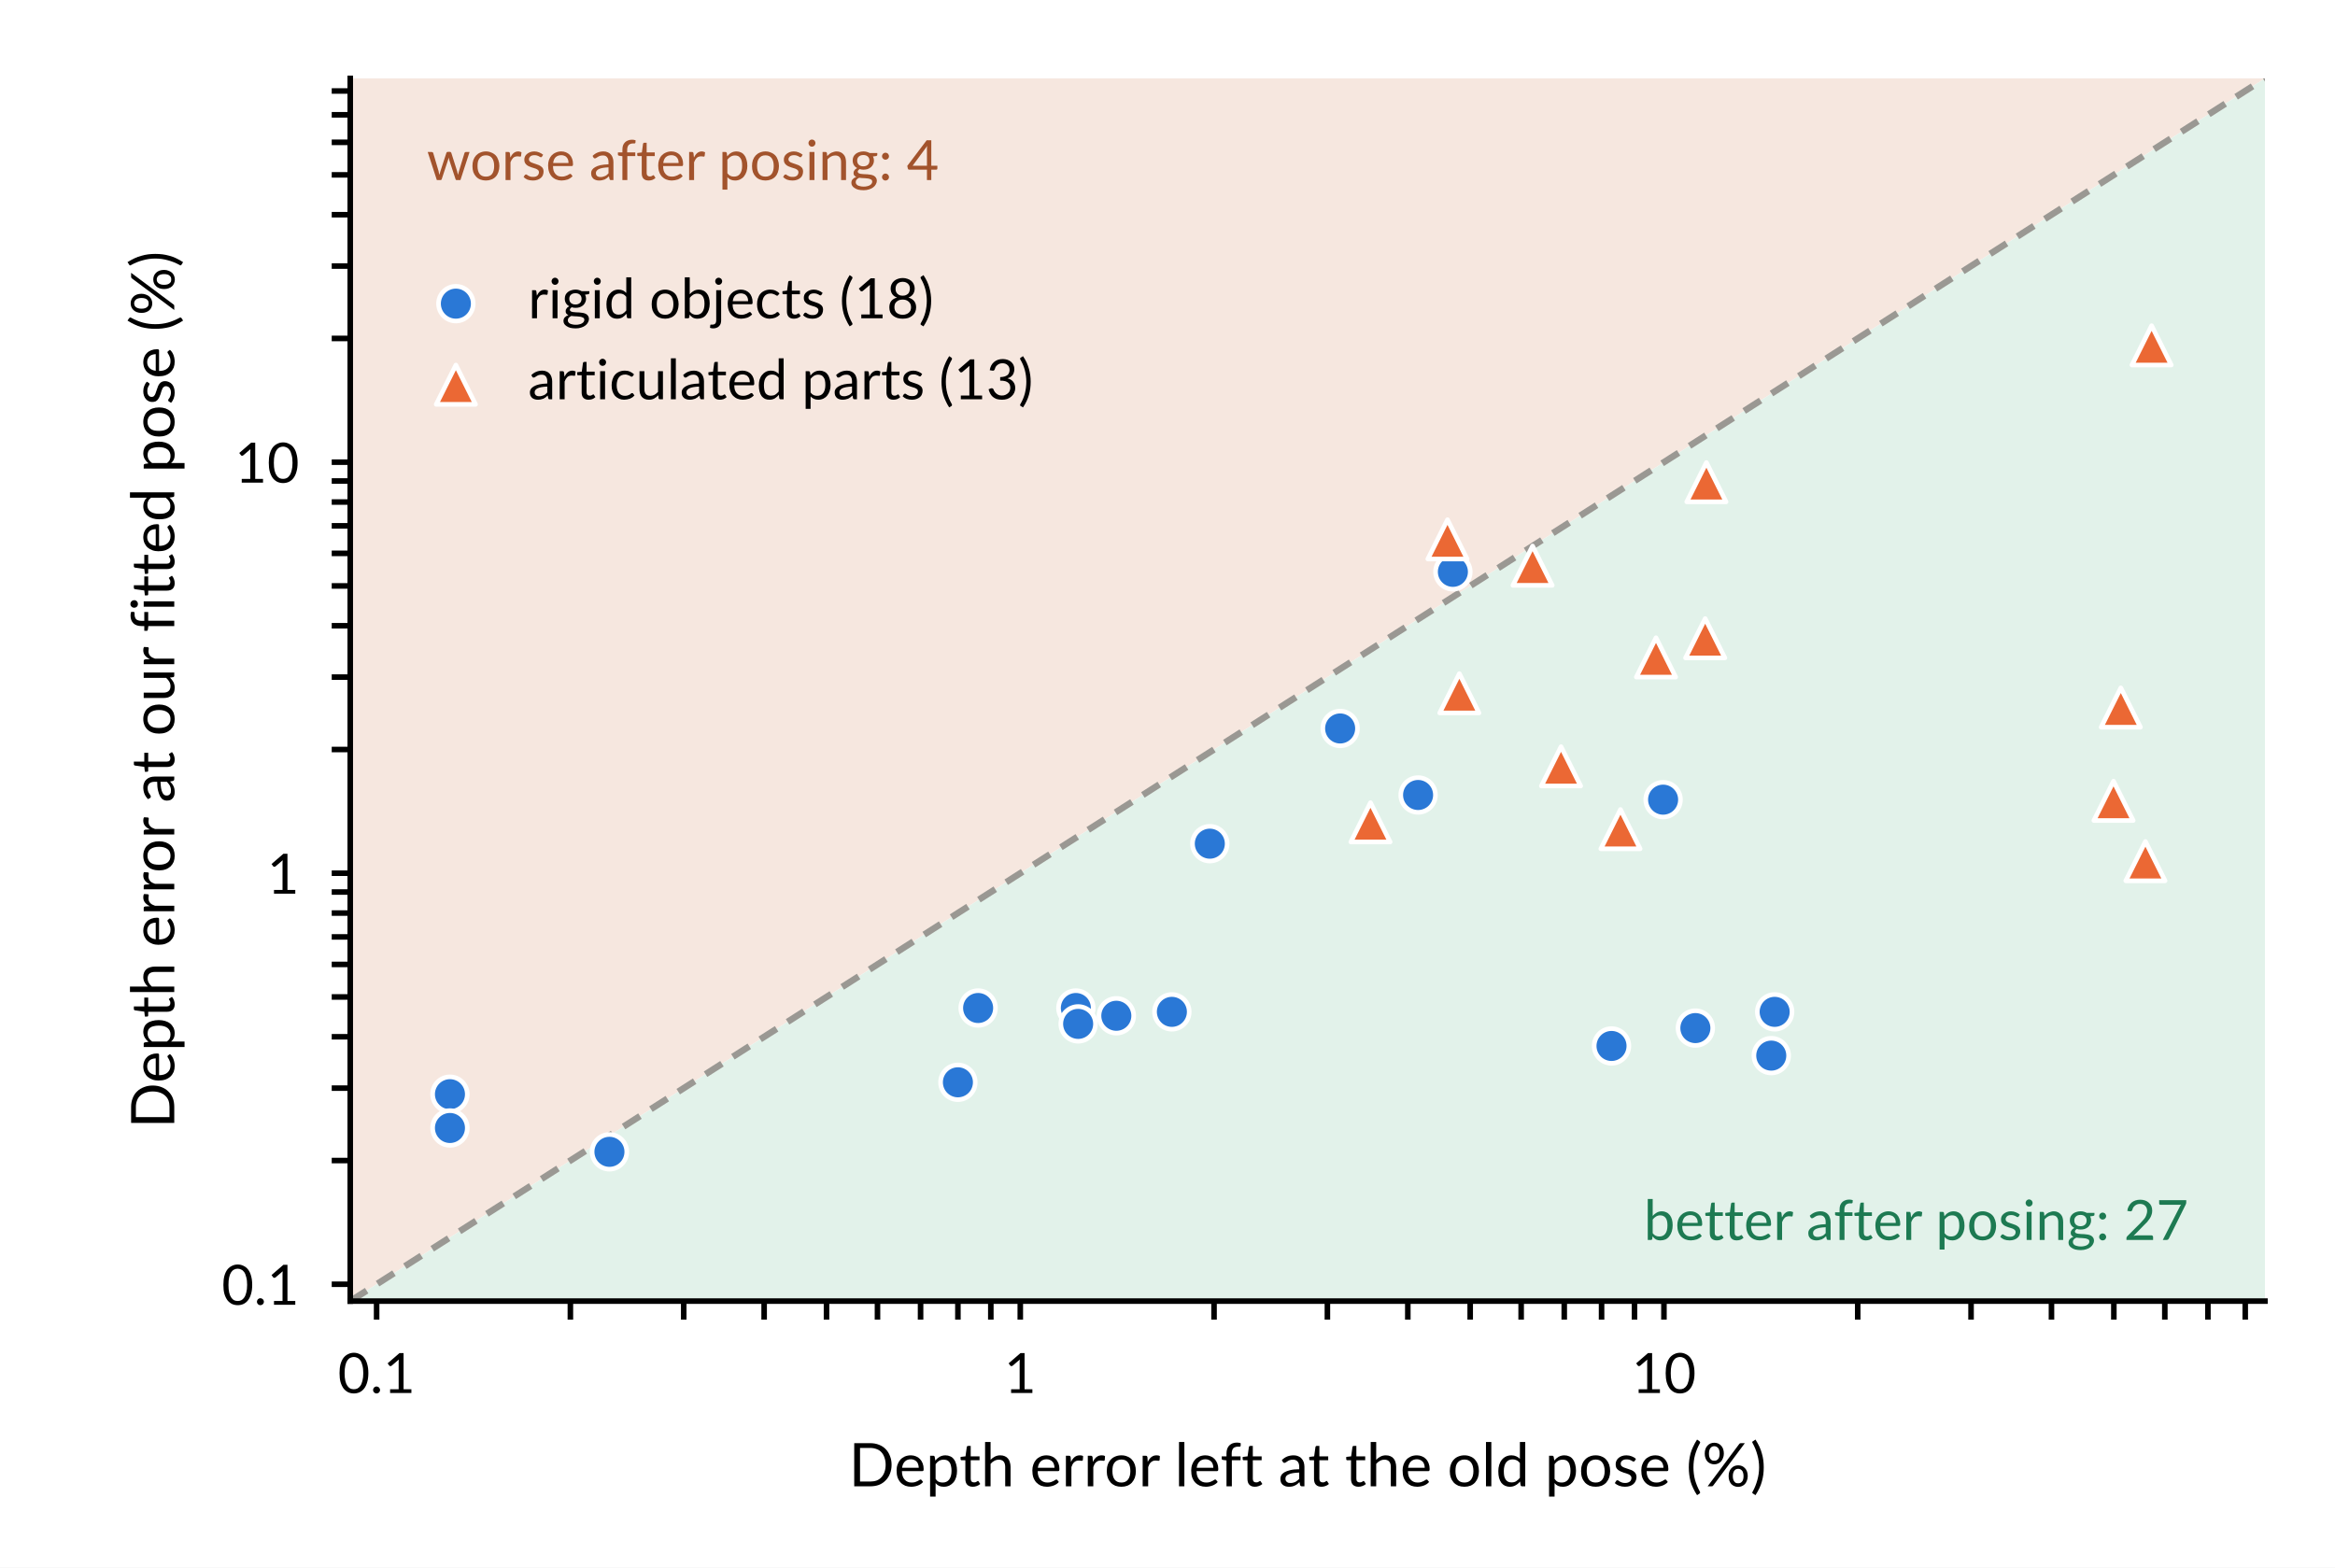
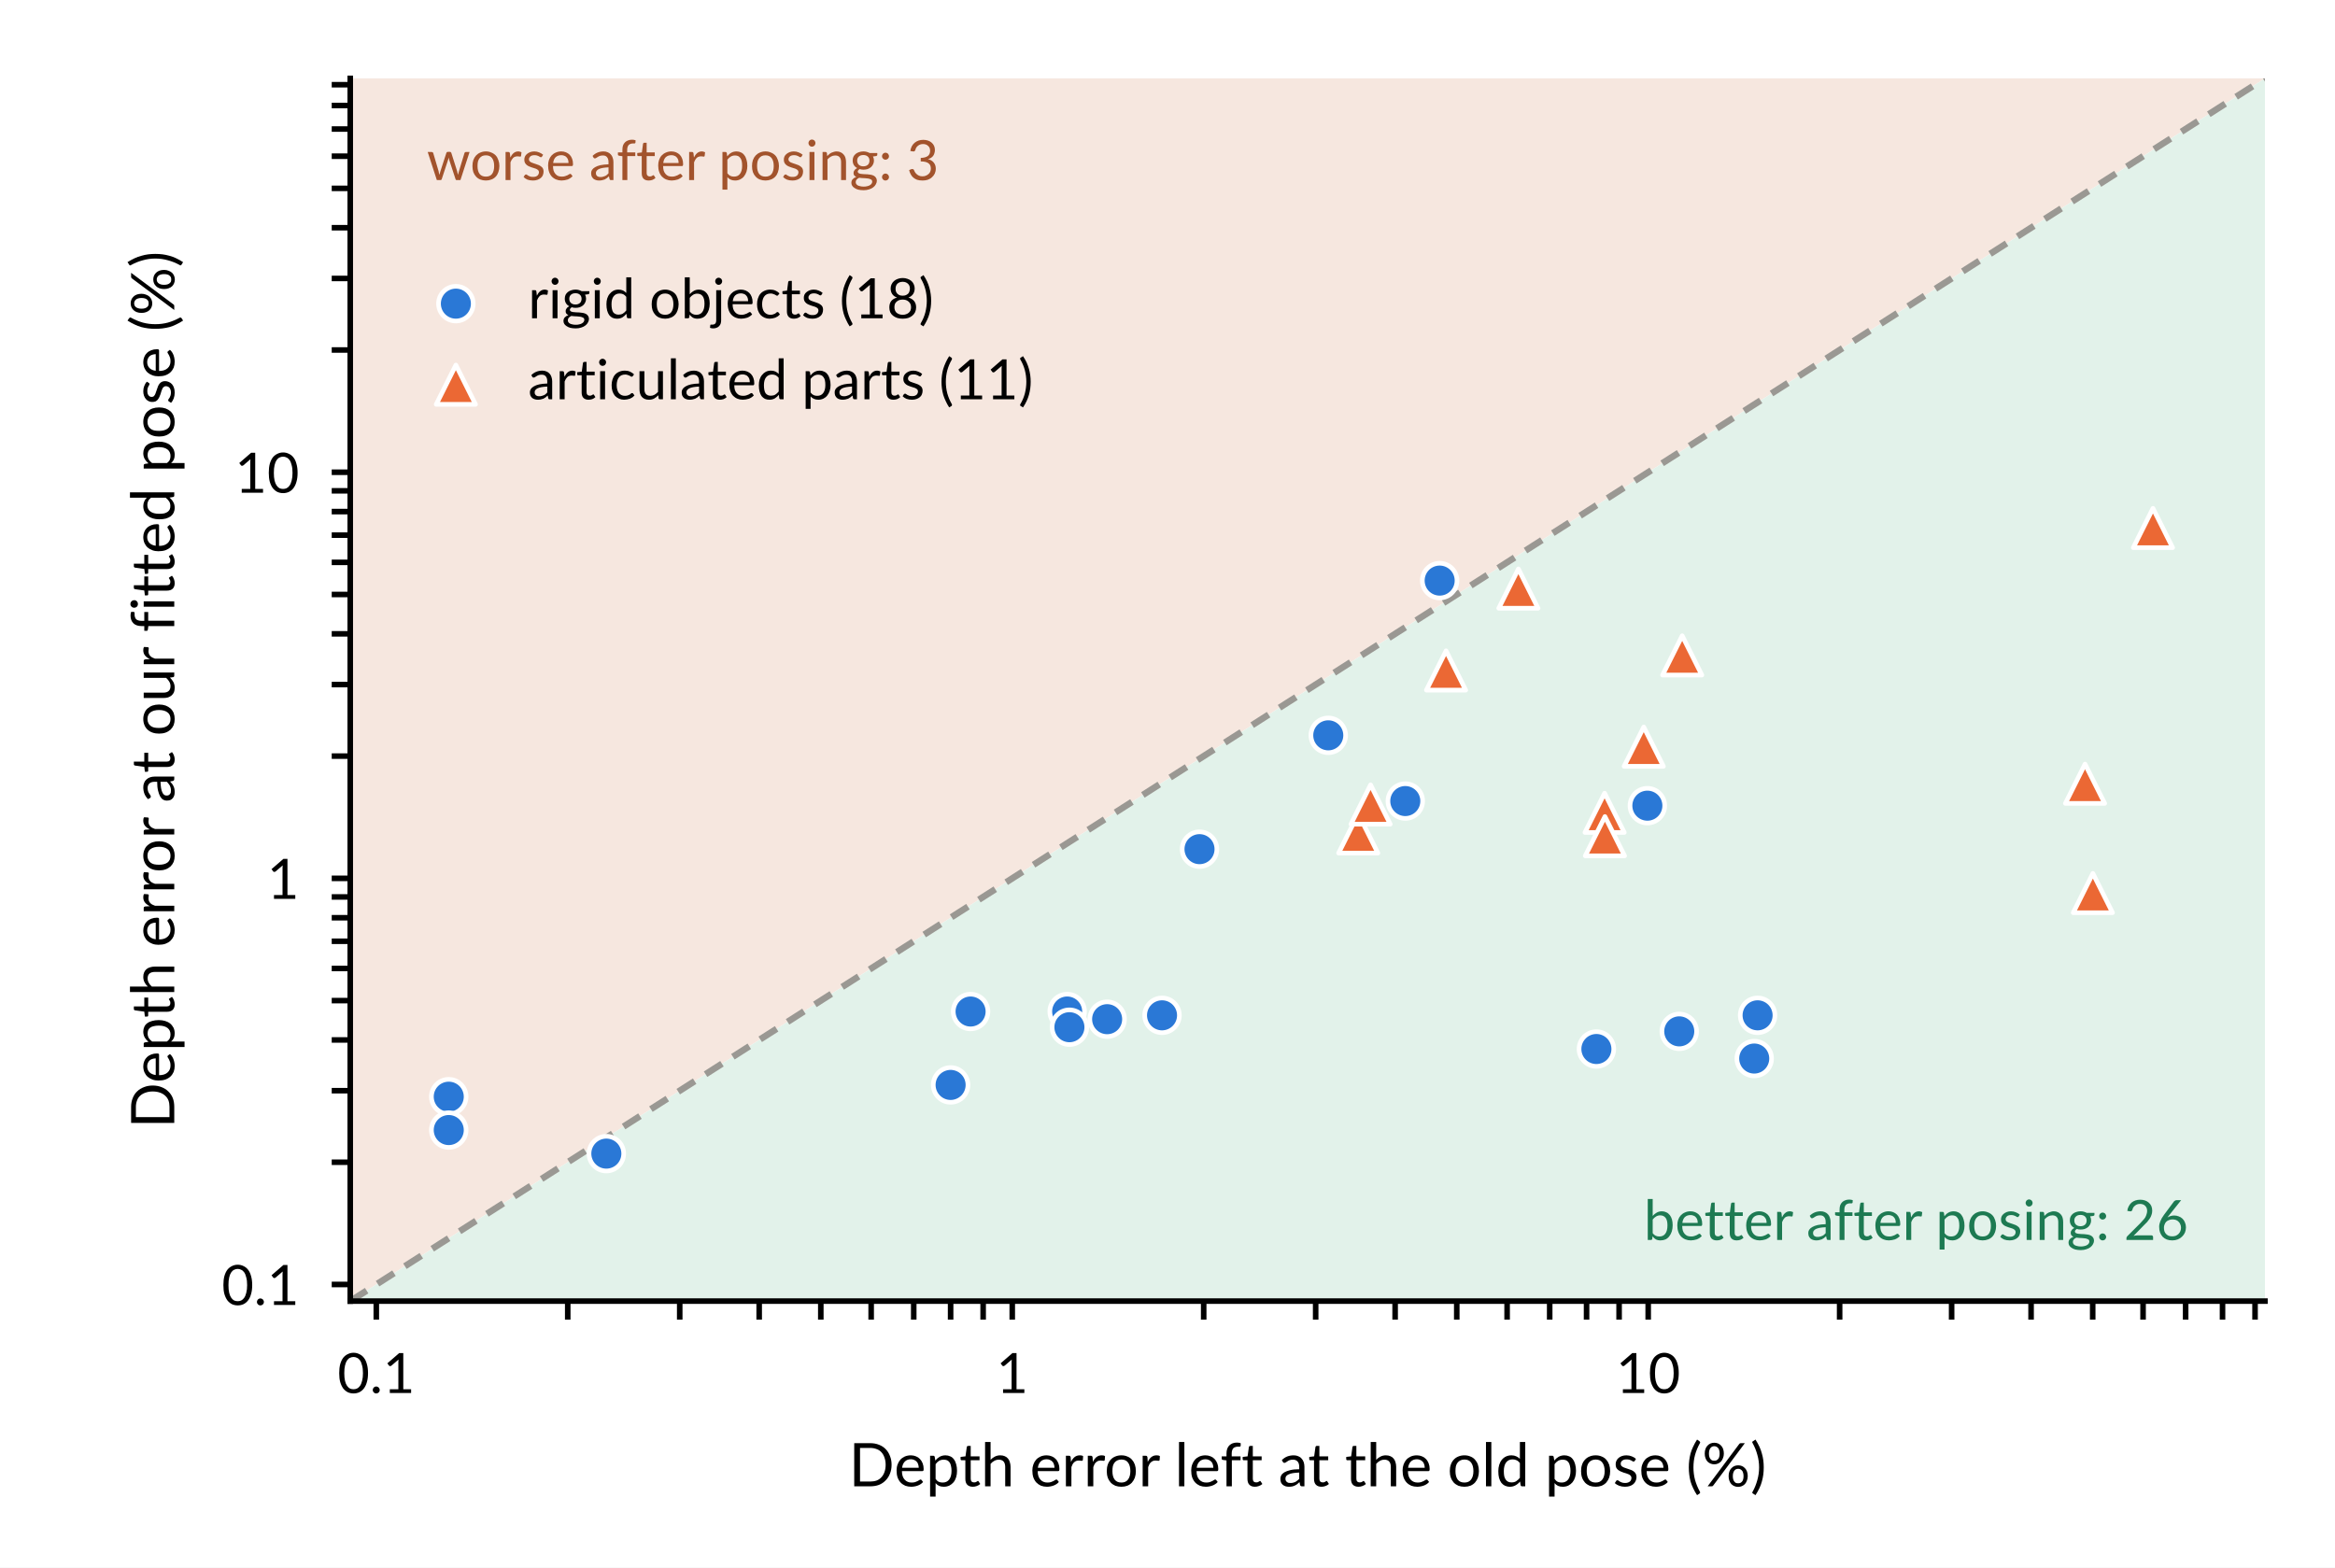
<svg xmlns="http://www.w3.org/2000/svg" xmlns:xlink="http://www.w3.org/1999/xlink" width="252pt" height="169.2pt" viewBox="0 0 252 169.2" version="1.1">
  <defs>
    <style type="text/css">*{stroke-linejoin: round; stroke-linecap: butt}</style>
  </defs>
  <g id="figure_1">
    <g id="patch_1">
      <path d="M 0 169.2  L 252 169.2  L 252 0  L 0 0  z " style="fill: #ffffff" />
    </g>
    <g id="axes_1">
      <g id="patch_2">
        <path d="M 37.8 140.436  L 244.44 140.436  L 244.44 8.46  L 37.8 8.46  z " style="fill: #ffffff" />
      </g>
      <g id="FillBetweenPolyCollection_1">
        <defs>
-           <path id="mad07d5ab3b" d="M 37.8 -160.74  L 37.8 -28.764  L 244.44 -160.74  L 244.44 -160.74  L 244.44 -160.74  L 37.8 -160.74  z " />
+           <path id="md9967ade23" d="M 37.8 -160.74  L 37.8 -28.764  L 244.44 -160.74  L 244.44 -160.74  L 244.44 -160.74  L 37.8 -160.74  z " />
        </defs>
-         <g clip-path="url(#p3ebd1afefa)">
-           <use xlink:href="#mad07d5ab3b" x="0" y="169.2" style="fill: #f6e7df" />
+         <g clip-path="url(#pb8acc65d3a)">
+           <use xlink:href="#md9967ade23" x="0" y="169.2" style="fill: #f6e7df" />
        </g>
      </g>
      <g id="FillBetweenPolyCollection_2">
        <defs>
-           <path id="m5d9541e900" d="M 37.8 -28.764  L 37.8 -28.764  L 244.44 -28.764  L 244.44 -160.74  L 244.44 -160.74  L 37.8 -28.764  z " />
+           <path id="m08b05caa93" d="M 37.8 -28.764  L 37.8 -28.764  L 244.44 -28.764  L 244.44 -160.74  L 244.44 -160.74  L 37.8 -28.764  z " />
        </defs>
-         <g clip-path="url(#p3ebd1afefa)">
-           <use xlink:href="#m5d9541e900" x="0" y="169.2" style="fill: #e2f2ea" />
+         <g clip-path="url(#pb8acc65d3a)">
+           <use xlink:href="#m08b05caa93" x="0" y="169.2" style="fill: #e2f2ea" />
        </g>
      </g>
      <g id="line2d_1">
-         <path d="M 37.8 140.436  L 244.44 8.46  " clip-path="url(#p3ebd1afefa)" style="fill: none; stroke-dasharray: 2.1,1.4; stroke-dashoffset: 0; stroke: #9a9893; stroke-width: 0.7" />
+         <path d="M 37.8 140.436  L 244.44 8.46  " clip-path="url(#pb8acc65d3a)" style="fill: none; stroke-dasharray: 2.1,1.4; stroke-dashoffset: 0; stroke: #9a9893; stroke-width: 0.7" />
      </g>
      <g id="matplotlib.axis_1">
        <g id="xtick_1">
          <g id="line2d_2">
            <defs>
-               <path id="mfff211273a" d="M 0 0  L 0 2  " style="stroke: #000000; stroke-width: 0.6" />
+               <path id="m5356d42c6b" d="M 0 0  L 0 2  " style="stroke: #000000; stroke-width: 0.6" />
            </defs>
            <g>
-               <use xlink:href="#mfff211273a" x="40.645" y="140.436" style="stroke: #000000; stroke-width: 0.6" />
+               <use xlink:href="#m5356d42c6b" x="40.611" y="140.436" style="stroke: #000000; stroke-width: 0.6" />
            </g>
          </g>
          <g id="text_1">
-             <text style="font-size: 6px; font-family: 'Lato', 'Nimbus Sans', 'DejaVu Sans', sans-serif; text-anchor: middle" x="40.645" y="150.355" transform="rotate(-0 40.64525 150.3554)">0.1</text>
+             <text style="font-size: 6px; font-family: 'Lato', 'Nimbus Sans', 'DejaVu Sans', sans-serif; text-anchor: middle" x="40.611" y="150.355" transform="rotate(-0 40.61114 150.3554)">0.1</text>
          </g>
        </g>
        <g id="xtick_2">
          <g id="line2d_3">
            <g>
-               <use xlink:href="#mfff211273a" x="110.112" y="140.436" style="stroke: #000000; stroke-width: 0.6" />
+               <use xlink:href="#m5356d42c6b" x="109.245" y="140.436" style="stroke: #000000; stroke-width: 0.6" />
            </g>
          </g>
          <g id="text_2">
-             <text style="font-size: 6px; font-family: 'Lato', 'Nimbus Sans', 'DejaVu Sans', sans-serif; text-anchor: middle" x="110.112" y="150.355" transform="rotate(-0 110.1117 150.3554)">1</text>
+             <text style="font-size: 6px; font-family: 'Lato', 'Nimbus Sans', 'DejaVu Sans', sans-serif; text-anchor: middle" x="109.245" y="150.355" transform="rotate(-0 109.2447 150.3554)">1</text>
          </g>
        </g>
        <g id="xtick_3">
          <g id="line2d_4">
            <g>
-               <use xlink:href="#mfff211273a" x="179.578" y="140.436" style="stroke: #000000; stroke-width: 0.6" />
+               <use xlink:href="#m5356d42c6b" x="177.878" y="140.436" style="stroke: #000000; stroke-width: 0.6" />
            </g>
          </g>
          <g id="text_3">
-             <text style="font-size: 6px; font-family: 'Lato', 'Nimbus Sans', 'DejaVu Sans', sans-serif; text-anchor: middle" x="179.578" y="150.355" transform="rotate(-0 179.5781 150.3554)">10</text>
+             <text style="font-size: 6px; font-family: 'Lato', 'Nimbus Sans', 'DejaVu Sans', sans-serif; text-anchor: middle" x="177.878" y="150.355" transform="rotate(-0 177.8783 150.3554)">10</text>
          </g>
        </g>
        <g id="xtick_4">
          <g id="line2d_5">
            <g>
-               <use xlink:href="#mfff211273a" x="61.557" y="140.436" style="stroke: #000000; stroke-width: 0.6" />
+               <use xlink:href="#m5356d42c6b" x="61.272" y="140.436" style="stroke: #000000; stroke-width: 0.6" />
            </g>
          </g>
        </g>
        <g id="xtick_5">
          <g id="line2d_6">
            <g>
-               <use xlink:href="#mfff211273a" x="73.789" y="140.436" style="stroke: #000000; stroke-width: 0.6" />
+               <use xlink:href="#m5356d42c6b" x="73.358" y="140.436" style="stroke: #000000; stroke-width: 0.6" />
            </g>
          </g>
        </g>
        <g id="xtick_6">
          <g id="line2d_7">
            <g>
-               <use xlink:href="#mfff211273a" x="82.468" y="140.436" style="stroke: #000000; stroke-width: 0.6" />
+               <use xlink:href="#m5356d42c6b" x="81.933" y="140.436" style="stroke: #000000; stroke-width: 0.6" />
            </g>
          </g>
        </g>
        <g id="xtick_7">
          <g id="line2d_8">
            <g>
-               <use xlink:href="#mfff211273a" x="89.2" y="140.436" style="stroke: #000000; stroke-width: 0.6" />
+               <use xlink:href="#m5356d42c6b" x="88.584" y="140.436" style="stroke: #000000; stroke-width: 0.6" />
            </g>
          </g>
        </g>
        <g id="xtick_8">
          <g id="line2d_9">
            <g>
-               <use xlink:href="#mfff211273a" x="94.701" y="140.436" style="stroke: #000000; stroke-width: 0.6" />
+               <use xlink:href="#m5356d42c6b" x="94.018" y="140.436" style="stroke: #000000; stroke-width: 0.6" />
            </g>
          </g>
        </g>
        <g id="xtick_9">
          <g id="line2d_10">
            <g>
-               <use xlink:href="#mfff211273a" x="99.351" y="140.436" style="stroke: #000000; stroke-width: 0.6" />
+               <use xlink:href="#m5356d42c6b" x="98.613" y="140.436" style="stroke: #000000; stroke-width: 0.6" />
            </g>
          </g>
        </g>
        <g id="xtick_10">
          <g id="line2d_11">
            <g>
-               <use xlink:href="#mfff211273a" x="103.38" y="140.436" style="stroke: #000000; stroke-width: 0.6" />
+               <use xlink:href="#m5356d42c6b" x="102.593" y="140.436" style="stroke: #000000; stroke-width: 0.6" />
            </g>
          </g>
        </g>
        <g id="xtick_11">
          <g id="line2d_12">
            <g>
-               <use xlink:href="#mfff211273a" x="106.933" y="140.436" style="stroke: #000000; stroke-width: 0.6" />
+               <use xlink:href="#m5356d42c6b" x="106.104" y="140.436" style="stroke: #000000; stroke-width: 0.6" />
            </g>
          </g>
        </g>
        <g id="xtick_12">
          <g id="line2d_13">
            <g>
-               <use xlink:href="#mfff211273a" x="131.023" y="140.436" style="stroke: #000000; stroke-width: 0.6" />
+               <use xlink:href="#m5356d42c6b" x="129.906" y="140.436" style="stroke: #000000; stroke-width: 0.6" />
            </g>
          </g>
        </g>
        <g id="xtick_13">
          <g id="line2d_14">
            <g>
-               <use xlink:href="#mfff211273a" x="143.256" y="140.436" style="stroke: #000000; stroke-width: 0.6" />
+               <use xlink:href="#m5356d42c6b" x="141.991" y="140.436" style="stroke: #000000; stroke-width: 0.6" />
            </g>
          </g>
        </g>
        <g id="xtick_14">
          <g id="line2d_15">
            <g>
-               <use xlink:href="#mfff211273a" x="151.935" y="140.436" style="stroke: #000000; stroke-width: 0.6" />
+               <use xlink:href="#m5356d42c6b" x="150.566" y="140.436" style="stroke: #000000; stroke-width: 0.6" />
            </g>
          </g>
        </g>
        <g id="xtick_15">
          <g id="line2d_16">
            <g>
-               <use xlink:href="#mfff211273a" x="158.667" y="140.436" style="stroke: #000000; stroke-width: 0.6" />
+               <use xlink:href="#m5356d42c6b" x="157.218" y="140.436" style="stroke: #000000; stroke-width: 0.6" />
            </g>
          </g>
        </g>
        <g id="xtick_16">
          <g id="line2d_17">
            <g>
-               <use xlink:href="#mfff211273a" x="164.167" y="140.436" style="stroke: #000000; stroke-width: 0.6" />
+               <use xlink:href="#m5356d42c6b" x="162.652" y="140.436" style="stroke: #000000; stroke-width: 0.6" />
            </g>
          </g>
        </g>
        <g id="xtick_17">
          <g id="line2d_18">
            <g>
-               <use xlink:href="#mfff211273a" x="168.818" y="140.436" style="stroke: #000000; stroke-width: 0.6" />
+               <use xlink:href="#m5356d42c6b" x="167.247" y="140.436" style="stroke: #000000; stroke-width: 0.6" />
            </g>
          </g>
        </g>
        <g id="xtick_18">
          <g id="line2d_19">
            <g>
-               <use xlink:href="#mfff211273a" x="172.846" y="140.436" style="stroke: #000000; stroke-width: 0.6" />
+               <use xlink:href="#m5356d42c6b" x="171.227" y="140.436" style="stroke: #000000; stroke-width: 0.6" />
            </g>
          </g>
        </g>
        <g id="xtick_19">
          <g id="line2d_20">
            <g>
-               <use xlink:href="#mfff211273a" x="176.4" y="140.436" style="stroke: #000000; stroke-width: 0.6" />
+               <use xlink:href="#m5356d42c6b" x="174.738" y="140.436" style="stroke: #000000; stroke-width: 0.6" />
            </g>
          </g>
        </g>
        <g id="xtick_20">
          <g id="line2d_21">
            <g>
-               <use xlink:href="#mfff211273a" x="200.49" y="140.436" style="stroke: #000000; stroke-width: 0.6" />
+               <use xlink:href="#m5356d42c6b" x="198.539" y="140.436" style="stroke: #000000; stroke-width: 0.6" />
            </g>
          </g>
        </g>
        <g id="xtick_21">
          <g id="line2d_22">
            <g>
-               <use xlink:href="#mfff211273a" x="212.722" y="140.436" style="stroke: #000000; stroke-width: 0.6" />
+               <use xlink:href="#m5356d42c6b" x="210.625" y="140.436" style="stroke: #000000; stroke-width: 0.6" />
            </g>
          </g>
        </g>
        <g id="xtick_22">
          <g id="line2d_23">
            <g>
-               <use xlink:href="#mfff211273a" x="221.401" y="140.436" style="stroke: #000000; stroke-width: 0.6" />
+               <use xlink:href="#m5356d42c6b" x="219.2" y="140.436" style="stroke: #000000; stroke-width: 0.6" />
            </g>
          </g>
        </g>
        <g id="xtick_23">
          <g id="line2d_24">
            <g>
-               <use xlink:href="#mfff211273a" x="228.133" y="140.436" style="stroke: #000000; stroke-width: 0.6" />
+               <use xlink:href="#m5356d42c6b" x="225.851" y="140.436" style="stroke: #000000; stroke-width: 0.6" />
            </g>
          </g>
        </g>
        <g id="xtick_24">
          <g id="line2d_25">
            <g>
-               <use xlink:href="#mfff211273a" x="233.634" y="140.436" style="stroke: #000000; stroke-width: 0.6" />
+               <use xlink:href="#m5356d42c6b" x="231.286" y="140.436" style="stroke: #000000; stroke-width: 0.6" />
            </g>
          </g>
        </g>
        <g id="xtick_25">
          <g id="line2d_26">
            <g>
-               <use xlink:href="#mfff211273a" x="238.284" y="140.436" style="stroke: #000000; stroke-width: 0.6" />
+               <use xlink:href="#m5356d42c6b" x="235.88" y="140.436" style="stroke: #000000; stroke-width: 0.6" />
            </g>
          </g>
        </g>
        <g id="xtick_26">
          <g id="line2d_27">
            <g>
-               <use xlink:href="#mfff211273a" x="242.313" y="140.436" style="stroke: #000000; stroke-width: 0.6" />
+               <use xlink:href="#m5356d42c6b" x="239.861" y="140.436" style="stroke: #000000; stroke-width: 0.6" />
+             </g>
+           </g>
+         </g>
+         <g id="xtick_27">
+           <g id="line2d_28">
+             <g>
+               <use xlink:href="#m5356d42c6b" x="243.371" y="140.436" style="stroke: #000000; stroke-width: 0.6" />
            </g>
          </g>
        </g>
        <g id="text_4">
          <text style="font-size: 6.5px; font-family: 'Lato', 'Nimbus Sans', 'DejaVu Sans', sans-serif; text-anchor: middle" x="141.12" y="160.425" transform="rotate(-0 141.12 160.4253)">Depth error left at the old pose (%)</text>
        </g>
      </g>
      <g id="matplotlib.axis_2">
        <g id="ytick_1">
-           <g id="line2d_28">
+           <g id="line2d_29">
            <defs>
-               <path id="mabeaaa77b9" d="M 0 0  L -2 0  " style="stroke: #000000; stroke-width: 0.6" />
+               <path id="m786340fc89" d="M 0 0  L -2 0  " style="stroke: #000000; stroke-width: 0.6" />
            </defs>
            <g>
-               <use xlink:href="#mabeaaa77b9" x="37.8" y="138.619" style="stroke: #000000; stroke-width: 0.6" />
+               <use xlink:href="#m786340fc89" x="37.8" y="138.641" style="stroke: #000000; stroke-width: 0.6" />
            </g>
          </g>
          <g id="text_5">
-             <text style="font-size: 6px; font-family: 'Lato', 'Nimbus Sans', 'DejaVu Sans', sans-serif; text-anchor: end" x="32.3" y="140.828" transform="rotate(-0 32.3 140.8285)">0.1</text>
+             <text style="font-size: 6px; font-family: 'Lato', 'Nimbus Sans', 'DejaVu Sans', sans-serif; text-anchor: end" x="32.3" y="140.85" transform="rotate(-0 32.3 140.8503)">0.1</text>
          </g>
        </g>
        <g id="ytick_2">
-           <g id="line2d_29">
-             <g>
-               <use xlink:href="#mabeaaa77b9" x="37.8" y="94.252" style="stroke: #000000; stroke-width: 0.6" />
+           <g id="line2d_30">
+             <g>
+               <use xlink:href="#m786340fc89" x="37.8" y="94.806" style="stroke: #000000; stroke-width: 0.6" />
            </g>
          </g>
          <g id="text_6">
-             <text style="font-size: 6px; font-family: 'Lato', 'Nimbus Sans', 'DejaVu Sans', sans-serif; text-anchor: end" x="32.3" y="96.462" transform="rotate(-0 32.3 96.46195)">1</text>
+             <text style="font-size: 6px; font-family: 'Lato', 'Nimbus Sans', 'DejaVu Sans', sans-serif; text-anchor: end" x="32.3" y="97.016" transform="rotate(-0 32.3 97.01565)">1</text>
          </g>
        </g>
        <g id="ytick_3">
-           <g id="line2d_30">
-             <g>
-               <use xlink:href="#mabeaaa77b9" x="37.8" y="49.886" style="stroke: #000000; stroke-width: 0.6" />
+           <g id="line2d_31">
+             <g>
+               <use xlink:href="#m786340fc89" x="37.8" y="50.971" style="stroke: #000000; stroke-width: 0.6" />
            </g>
          </g>
          <g id="text_7">
-             <text style="font-size: 6px; font-family: 'Lato', 'Nimbus Sans', 'DejaVu Sans', sans-serif; text-anchor: end" x="32.3" y="52.095" transform="rotate(-0 32.3 52.0954)">10</text>
+             <text style="font-size: 6px; font-family: 'Lato', 'Nimbus Sans', 'DejaVu Sans', sans-serif; text-anchor: end" x="32.3" y="53.181" transform="rotate(-0 32.3 53.18103)">10</text>
          </g>
        </g>
        <g id="ytick_4">
-           <g id="line2d_31">
-             <g>
-               <use xlink:href="#mabeaaa77b9" x="37.8" y="125.263" style="stroke: #000000; stroke-width: 0.6" />
+           <g id="line2d_32">
+             <g>
+               <use xlink:href="#m786340fc89" x="37.8" y="125.445" style="stroke: #000000; stroke-width: 0.6" />
            </g>
          </g>
        </g>
        <g id="ytick_5">
-           <g id="line2d_32">
-             <g>
-               <use xlink:href="#mabeaaa77b9" x="37.8" y="117.451" style="stroke: #000000; stroke-width: 0.6" />
+           <g id="line2d_33">
+             <g>
+               <use xlink:href="#m786340fc89" x="37.8" y="117.726" style="stroke: #000000; stroke-width: 0.6" />
            </g>
          </g>
        </g>
        <g id="ytick_6">
-           <g id="line2d_33">
-             <g>
-               <use xlink:href="#mabeaaa77b9" x="37.8" y="111.907" style="stroke: #000000; stroke-width: 0.6" />
+           <g id="line2d_34">
+             <g>
+               <use xlink:href="#m786340fc89" x="37.8" y="112.25" style="stroke: #000000; stroke-width: 0.6" />
            </g>
          </g>
        </g>
        <g id="ytick_7">
-           <g id="line2d_34">
-             <g>
-               <use xlink:href="#mabeaaa77b9" x="37.8" y="107.608" style="stroke: #000000; stroke-width: 0.6" />
+           <g id="line2d_35">
+             <g>
+               <use xlink:href="#m786340fc89" x="37.8" y="108.002" style="stroke: #000000; stroke-width: 0.6" />
            </g>
          </g>
        </g>
        <g id="ytick_8">
-           <g id="line2d_35">
-             <g>
-               <use xlink:href="#mabeaaa77b9" x="37.8" y="104.095" style="stroke: #000000; stroke-width: 0.6" />
+           <g id="line2d_36">
+             <g>
+               <use xlink:href="#m786340fc89" x="37.8" y="104.531" style="stroke: #000000; stroke-width: 0.6" />
            </g>
          </g>
        </g>
        <g id="ytick_9">
-           <g id="line2d_36">
-             <g>
-               <use xlink:href="#mabeaaa77b9" x="37.8" y="101.125" style="stroke: #000000; stroke-width: 0.6" />
+           <g id="line2d_37">
+             <g>
+               <use xlink:href="#m786340fc89" x="37.8" y="101.596" style="stroke: #000000; stroke-width: 0.6" />
            </g>
          </g>
        </g>
        <g id="ytick_10">
-           <g id="line2d_37">
-             <g>
-               <use xlink:href="#mabeaaa77b9" x="37.8" y="98.552" style="stroke: #000000; stroke-width: 0.6" />
+           <g id="line2d_38">
+             <g>
+               <use xlink:href="#m786340fc89" x="37.8" y="99.054" style="stroke: #000000; stroke-width: 0.6" />
            </g>
          </g>
        </g>
        <g id="ytick_11">
-           <g id="line2d_38">
-             <g>
-               <use xlink:href="#mabeaaa77b9" x="37.8" y="96.282" style="stroke: #000000; stroke-width: 0.6" />
+           <g id="line2d_39">
+             <g>
+               <use xlink:href="#m786340fc89" x="37.8" y="96.812" style="stroke: #000000; stroke-width: 0.6" />
            </g>
          </g>
        </g>
        <g id="ytick_12">
-           <g id="line2d_39">
-             <g>
-               <use xlink:href="#mabeaaa77b9" x="37.8" y="80.897" style="stroke: #000000; stroke-width: 0.6" />
+           <g id="line2d_40">
+             <g>
+               <use xlink:href="#m786340fc89" x="37.8" y="81.61" style="stroke: #000000; stroke-width: 0.6" />
            </g>
          </g>
        </g>
        <g id="ytick_13">
-           <g id="line2d_40">
-             <g>
-               <use xlink:href="#mabeaaa77b9" x="37.8" y="73.084" style="stroke: #000000; stroke-width: 0.6" />
+           <g id="line2d_41">
+             <g>
+               <use xlink:href="#m786340fc89" x="37.8" y="73.892" style="stroke: #000000; stroke-width: 0.6" />
            </g>
          </g>
        </g>
        <g id="ytick_14">
-           <g id="line2d_41">
-             <g>
-               <use xlink:href="#mabeaaa77b9" x="37.8" y="67.541" style="stroke: #000000; stroke-width: 0.6" />
+           <g id="line2d_42">
+             <g>
+               <use xlink:href="#m786340fc89" x="37.8" y="68.415" style="stroke: #000000; stroke-width: 0.6" />
            </g>
          </g>
        </g>
        <g id="ytick_15">
-           <g id="line2d_42">
-             <g>
-               <use xlink:href="#mabeaaa77b9" x="37.8" y="63.241" style="stroke: #000000; stroke-width: 0.6" />
+           <g id="line2d_43">
+             <g>
+               <use xlink:href="#m786340fc89" x="37.8" y="64.167" style="stroke: #000000; stroke-width: 0.6" />
            </g>
          </g>
        </g>
        <g id="ytick_16">
-           <g id="line2d_43">
-             <g>
-               <use xlink:href="#mabeaaa77b9" x="37.8" y="59.728" style="stroke: #000000; stroke-width: 0.6" />
+           <g id="line2d_44">
+             <g>
+               <use xlink:href="#m786340fc89" x="37.8" y="60.696" style="stroke: #000000; stroke-width: 0.6" />
            </g>
          </g>
        </g>
        <g id="ytick_17">
-           <g id="line2d_44">
-             <g>
-               <use xlink:href="#mabeaaa77b9" x="37.8" y="56.758" style="stroke: #000000; stroke-width: 0.6" />
+           <g id="line2d_45">
+             <g>
+               <use xlink:href="#m786340fc89" x="37.8" y="57.761" style="stroke: #000000; stroke-width: 0.6" />
            </g>
          </g>
        </g>
        <g id="ytick_18">
-           <g id="line2d_45">
-             <g>
-               <use xlink:href="#mabeaaa77b9" x="37.8" y="54.185" style="stroke: #000000; stroke-width: 0.6" />
+           <g id="line2d_46">
+             <g>
+               <use xlink:href="#m786340fc89" x="37.8" y="55.219" style="stroke: #000000; stroke-width: 0.6" />
            </g>
          </g>
        </g>
        <g id="ytick_19">
-           <g id="line2d_46">
-             <g>
-               <use xlink:href="#mabeaaa77b9" x="37.8" y="51.916" style="stroke: #000000; stroke-width: 0.6" />
+           <g id="line2d_47">
+             <g>
+               <use xlink:href="#m786340fc89" x="37.8" y="52.977" style="stroke: #000000; stroke-width: 0.6" />
            </g>
          </g>
        </g>
        <g id="ytick_20">
-           <g id="line2d_47">
-             <g>
-               <use xlink:href="#mabeaaa77b9" x="37.8" y="36.53" style="stroke: #000000; stroke-width: 0.6" />
+           <g id="line2d_48">
+             <g>
+               <use xlink:href="#m786340fc89" x="37.8" y="37.776" style="stroke: #000000; stroke-width: 0.6" />
            </g>
          </g>
        </g>
        <g id="ytick_21">
-           <g id="line2d_48">
-             <g>
-               <use xlink:href="#mabeaaa77b9" x="37.8" y="28.717" style="stroke: #000000; stroke-width: 0.6" />
+           <g id="line2d_49">
+             <g>
+               <use xlink:href="#m786340fc89" x="37.8" y="30.057" style="stroke: #000000; stroke-width: 0.6" />
            </g>
          </g>
        </g>
        <g id="ytick_22">
-           <g id="line2d_49">
-             <g>
-               <use xlink:href="#mabeaaa77b9" x="37.8" y="23.174" style="stroke: #000000; stroke-width: 0.6" />
+           <g id="line2d_50">
+             <g>
+               <use xlink:href="#m786340fc89" x="37.8" y="24.58" style="stroke: #000000; stroke-width: 0.6" />
            </g>
          </g>
        </g>
        <g id="ytick_23">
-           <g id="line2d_50">
-             <g>
-               <use xlink:href="#mabeaaa77b9" x="37.8" y="18.875" style="stroke: #000000; stroke-width: 0.6" />
+           <g id="line2d_51">
+             <g>
+               <use xlink:href="#m786340fc89" x="37.8" y="20.332" style="stroke: #000000; stroke-width: 0.6" />
            </g>
          </g>
        </g>
        <g id="ytick_24">
-           <g id="line2d_51">
-             <g>
-               <use xlink:href="#mabeaaa77b9" x="37.8" y="15.362" style="stroke: #000000; stroke-width: 0.6" />
+           <g id="line2d_52">
+             <g>
+               <use xlink:href="#m786340fc89" x="37.8" y="16.861" style="stroke: #000000; stroke-width: 0.6" />
            </g>
          </g>
        </g>
        <g id="ytick_25">
-           <g id="line2d_52">
-             <g>
-               <use xlink:href="#mabeaaa77b9" x="37.8" y="12.392" style="stroke: #000000; stroke-width: 0.6" />
+           <g id="line2d_53">
+             <g>
+               <use xlink:href="#m786340fc89" x="37.8" y="13.927" style="stroke: #000000; stroke-width: 0.6" />
            </g>
          </g>
        </g>
        <g id="ytick_26">
-           <g id="line2d_53">
-             <g>
-               <use xlink:href="#mabeaaa77b9" x="37.8" y="9.819" style="stroke: #000000; stroke-width: 0.6" />
+           <g id="line2d_54">
+             <g>
+               <use xlink:href="#m786340fc89" x="37.8" y="11.385" style="stroke: #000000; stroke-width: 0.6" />
+             </g>
+           </g>
+         </g>
+         <g id="ytick_27">
+           <g id="line2d_55">
+             <g>
+               <use xlink:href="#m786340fc89" x="37.8" y="9.142" style="stroke: #000000; stroke-width: 0.6" />
            </g>
          </g>
        </g>
        <g id="text_8">
          <text style="font-size: 6.5px; font-family: 'Lato', 'Nimbus Sans', 'DejaVu Sans', sans-serif; text-anchor: middle" x="18.809" y="74.448" transform="rotate(-90 18.80922 74.448)">Depth error at our fitted pose (%)</text>
        </g>
      </g>
      <g id="patch_3">
        <path d="M 37.8 140.436  L 37.8 8.46  " style="fill: none; stroke: #000000; stroke-width: 0.6; stroke-linejoin: miter; stroke-linecap: square" />
      </g>
      <g id="patch_4">
        <path d="M 37.8 140.436  L 244.44 140.436  " style="fill: none; stroke: #000000; stroke-width: 0.6; stroke-linejoin: miter; stroke-linecap: square" />
      </g>
      <g id="PathCollection_1">
        <defs>
-           <path id="m3fd107e84f" d="M 0 1.871  C 0.496 1.871 0.972 1.674 1.323 1.323  C 1.674 0.972 1.871 0.496 1.871 0  C 1.871 -0.496 1.674 -0.972 1.323 -1.323  C 0.972 -1.674 0.496 -1.871 0 -1.871  C -0.496 -1.871 -0.972 -1.674 -1.323 -1.323  C -1.674 -0.972 -1.871 -0.496 -1.871 0  C -1.871 0.496 -1.674 0.972 -1.323 1.323  C -0.972 1.674 -0.496 1.871 0 1.871  z " style="stroke: #ffffff; stroke-width: 0.5" />
+           <path id="mc9a7c48c50" d="M 0 1.871  C 0.496 1.871 0.972 1.674 1.323 1.323  C 1.674 0.972 1.871 0.496 1.871 0  C 1.871 -0.496 1.674 -0.972 1.323 -1.323  C 0.972 -1.674 0.496 -1.871 0 -1.871  C -0.496 -1.871 -0.972 -1.674 -1.323 -1.323  C -1.674 -0.972 -1.871 -0.496 -1.871 0  C -1.871 0.496 -1.674 0.972 -1.323 1.323  C -0.972 1.674 -0.496 1.871 0 1.871  z " style="stroke: #ffffff; stroke-width: 0.5" />
        </defs>
-         <g clip-path="url(#p3ebd1afefa)">
-           <use xlink:href="#m3fd107e84f" x="48.56" y="118.104" style="fill: #2a78d6; stroke: #ffffff; stroke-width: 0.5" />
-           <use xlink:href="#m3fd107e84f" x="126.473" y="109.215" style="fill: #2a78d6; stroke: #ffffff; stroke-width: 0.5" />
-           <use xlink:href="#m3fd107e84f" x="48.56" y="121.75" style="fill: #2a78d6; stroke: #ffffff; stroke-width: 0.5" />
-           <use xlink:href="#m3fd107e84f" x="144.632" y="78.627" style="fill: #2a78d6; stroke: #ffffff; stroke-width: 0.5" />
-           <use xlink:href="#m3fd107e84f" x="130.567" y="91.063" style="fill: #2a78d6; stroke: #ffffff; stroke-width: 0.5" />
-           <use xlink:href="#m3fd107e84f" x="191.528" y="109.215" style="fill: #2a78d6; stroke: #ffffff; stroke-width: 0.5" />
-           <use xlink:href="#m3fd107e84f" x="179.487" y="86.312" style="fill: #2a78d6; stroke: #ffffff; stroke-width: 0.5" />
-           <use xlink:href="#m3fd107e84f" x="191.16" y="113.938" style="fill: #2a78d6; stroke: #ffffff; stroke-width: 0.5" />
-           <use xlink:href="#m3fd107e84f" x="156.8" y="61.723" style="fill: #2a78d6; stroke: #ffffff; stroke-width: 0.5" />
-           <use xlink:href="#m3fd107e84f" x="103.38" y="116.819" style="fill: #2a78d6; stroke: #ffffff; stroke-width: 0.5" />
-           <use xlink:href="#m3fd107e84f" x="153.045" y="85.808" style="fill: #2a78d6; stroke: #ffffff; stroke-width: 0.5" />
-           <use xlink:href="#m3fd107e84f" x="182.97" y="110.967" style="fill: #2a78d6; stroke: #ffffff; stroke-width: 0.5" />
-           <use xlink:href="#m3fd107e84f" x="105.562" y="108.8" style="fill: #2a78d6; stroke: #ffffff; stroke-width: 0.5" />
-           <use xlink:href="#m3fd107e84f" x="65.773" y="124.323" style="fill: #2a78d6; stroke: #ffffff; stroke-width: 0.5" />
-           <use xlink:href="#m3fd107e84f" x="173.92" y="112.896" style="fill: #2a78d6; stroke: #ffffff; stroke-width: 0.5" />
-           <use xlink:href="#m3fd107e84f" x="116.111" y="108.8" style="fill: #2a78d6; stroke: #ffffff; stroke-width: 0.5" />
-           <use xlink:href="#m3fd107e84f" x="120.477" y="109.638" style="fill: #2a78d6; stroke: #ffffff; stroke-width: 0.5" />
-           <use xlink:href="#m3fd107e84f" x="116.357" y="110.514" style="fill: #2a78d6; stroke: #ffffff; stroke-width: 0.5" />
+         <g clip-path="url(#pb8acc65d3a)">
+           <use xlink:href="#mc9a7c48c50" x="48.431" y="118.372" style="fill: #2a78d6; stroke: #ffffff; stroke-width: 0.5" />
+           <use xlink:href="#mc9a7c48c50" x="125.41" y="109.589" style="fill: #2a78d6; stroke: #ffffff; stroke-width: 0.5" />
+           <use xlink:href="#mc9a7c48c50" x="48.431" y="121.974" style="fill: #2a78d6; stroke: #ffffff; stroke-width: 0.5" />
+           <use xlink:href="#mc9a7c48c50" x="143.351" y="79.368" style="fill: #2a78d6; stroke: #ffffff; stroke-width: 0.5" />
+           <use xlink:href="#mc9a7c48c50" x="129.455" y="91.655" style="fill: #2a78d6; stroke: #ffffff; stroke-width: 0.5" />
+           <use xlink:href="#mc9a7c48c50" x="189.685" y="109.589" style="fill: #2a78d6; stroke: #ffffff; stroke-width: 0.5" />
+           <use xlink:href="#mc9a7c48c50" x="177.789" y="86.961" style="fill: #2a78d6; stroke: #ffffff; stroke-width: 0.5" />
+           <use xlink:href="#mc9a7c48c50" x="189.321" y="114.255" style="fill: #2a78d6; stroke: #ffffff; stroke-width: 0.5" />
+           <use xlink:href="#mc9a7c48c50" x="155.373" y="62.667" style="fill: #2a78d6; stroke: #ffffff; stroke-width: 0.5" />
+           <use xlink:href="#mc9a7c48c50" x="102.593" y="117.102" style="fill: #2a78d6; stroke: #ffffff; stroke-width: 0.5" />
+           <use xlink:href="#mc9a7c48c50" x="151.664" y="86.463" style="fill: #2a78d6; stroke: #ffffff; stroke-width: 0.5" />
+           <use xlink:href="#mc9a7c48c50" x="181.23" y="111.321" style="fill: #2a78d6; stroke: #ffffff; stroke-width: 0.5" />
+           <use xlink:href="#mc9a7c48c50" x="104.749" y="109.179" style="fill: #2a78d6; stroke: #ffffff; stroke-width: 0.5" />
+           <use xlink:href="#mc9a7c48c50" x="65.438" y="124.516" style="fill: #2a78d6; stroke: #ffffff; stroke-width: 0.5" />
+           <use xlink:href="#mc9a7c48c50" x="172.288" y="113.226" style="fill: #2a78d6; stroke: #ffffff; stroke-width: 0.5" />
+           <use xlink:href="#mc9a7c48c50" x="115.172" y="109.179" style="fill: #2a78d6; stroke: #ffffff; stroke-width: 0.5" />
+           <use xlink:href="#mc9a7c48c50" x="119.486" y="110.007" style="fill: #2a78d6; stroke: #ffffff; stroke-width: 0.5" />
+           <use xlink:href="#mc9a7c48c50" x="115.415" y="110.873" style="fill: #2a78d6; stroke: #ffffff; stroke-width: 0.5" />
        </g>
      </g>
      <g id="PathCollection_2">
        <defs>
-           <path id="m54fa1f6f3c" d="M 0 -2.121  L -2.121 2.121  L 2.121 2.121  z " style="stroke: #ffffff; stroke-width: 0.5" />
+           <path id="m59d27aca3d" d="M 0 -2.121  L -2.121 2.121  L 2.121 2.121  z " style="stroke: #ffffff; stroke-width: 0.5" />
        </defs>
-         <g clip-path="url(#p3ebd1afefa)">
-           <use xlink:href="#m54fa1f6f3c" x="165.399" y="61.058" style="fill: #eb6834; stroke: #ffffff; stroke-width: 0.5" />
-           <use xlink:href="#m54fa1f6f3c" x="147.906" y="88.757" style="fill: #eb6834; stroke: #ffffff; stroke-width: 0.5" />
-           <use xlink:href="#m54fa1f6f3c" x="228.097" y="86.44" style="fill: #eb6834; stroke: #ffffff; stroke-width: 0.5" />
-           <use xlink:href="#m54fa1f6f3c" x="231.541" y="92.949" style="fill: #eb6834; stroke: #ffffff; stroke-width: 0.5" />
-           <use xlink:href="#m54fa1f6f3c" x="156.217" y="58.216" style="fill: #eb6834; stroke: #ffffff; stroke-width: 0.5" />
-           <use xlink:href="#m54fa1f6f3c" x="157.498" y="74.831" style="fill: #eb6834; stroke: #ffffff; stroke-width: 0.5" />
-           <use xlink:href="#m54fa1f6f3c" x="228.884" y="76.367" style="fill: #eb6834; stroke: #ffffff; stroke-width: 0.5" />
-           <use xlink:href="#m54fa1f6f3c" x="232.208" y="37.277" style="fill: #eb6834; stroke: #ffffff; stroke-width: 0.5" />
-           <use xlink:href="#m54fa1f6f3c" x="178.721" y="70.958" style="fill: #eb6834; stroke: #ffffff; stroke-width: 0.5" />
-           <use xlink:href="#m54fa1f6f3c" x="184.16" y="52.045" style="fill: #eb6834; stroke: #ffffff; stroke-width: 0.5" />
-           <use xlink:href="#m54fa1f6f3c" x="168.471" y="82.714" style="fill: #eb6834; stroke: #ffffff; stroke-width: 0.5" />
-           <use xlink:href="#m54fa1f6f3c" x="184.03" y="68.888" style="fill: #eb6834; stroke: #ffffff; stroke-width: 0.5" />
-           <use xlink:href="#m54fa1f6f3c" x="174.887" y="89.496" style="fill: #eb6834; stroke: #ffffff; stroke-width: 0.5" />
+         <g clip-path="url(#pb8acc65d3a)">
+           <use xlink:href="#m59d27aca3d" x="163.869" y="63.53" style="fill: #eb6834; stroke: #ffffff; stroke-width: 0.5" />
+           <use xlink:href="#m59d27aca3d" x="146.586" y="89.958" style="fill: #eb6834; stroke: #ffffff; stroke-width: 0.5" />
+           <use xlink:href="#m59d27aca3d" x="225.023" y="84.593" style="fill: #eb6834; stroke: #ffffff; stroke-width: 0.5" />
+           <use xlink:href="#m59d27aca3d" x="147.918" y="86.835" style="fill: #eb6834; stroke: #ffffff; stroke-width: 0.5" />
+           <use xlink:href="#m59d27aca3d" x="156.063" y="72.368" style="fill: #eb6834; stroke: #ffffff; stroke-width: 0.5" />
+           <use xlink:href="#m59d27aca3d" x="225.869" y="96.393" style="fill: #eb6834; stroke: #ffffff; stroke-width: 0.5" />
+           <use xlink:href="#m59d27aca3d" x="232.354" y="56.989" style="fill: #eb6834; stroke: #ffffff; stroke-width: 0.5" />
+           <use xlink:href="#m59d27aca3d" x="177.398" y="80.591" style="fill: #eb6834; stroke: #ffffff; stroke-width: 0.5" />
+           <use xlink:href="#m59d27aca3d" x="173.174" y="87.732" style="fill: #eb6834; stroke: #ffffff; stroke-width: 0.5" />
+           <use xlink:href="#m59d27aca3d" x="181.548" y="70.741" style="fill: #eb6834; stroke: #ffffff; stroke-width: 0.5" />
+           <use xlink:href="#m59d27aca3d" x="173.209" y="90.256" style="fill: #eb6834; stroke: #ffffff; stroke-width: 0.5" />
        </g>
      </g>
      <g id="text_9">
-         <text style="font-size: 6px; font-family: 'Lato', 'Nimbus Sans', 'DejaVu Sans', sans-serif; text-anchor: start; fill: #a2532c" x="46.066" y="19.436" transform="rotate(-0 46.0656 19.43599)">worse after posing: 4</text>
+         <text style="font-size: 6px; font-family: 'Lato', 'Nimbus Sans', 'DejaVu Sans', sans-serif; text-anchor: start; fill: #a2532c" x="46.066" y="19.436" transform="rotate(-0 46.0656 19.43599)">worse after posing: 3</text>
      </g>
      <g id="text_10">
-         <text style="font-size: 6px; font-family: 'Lato', 'Nimbus Sans', 'DejaVu Sans', sans-serif; text-anchor: end; fill: #1d7a52" x="236.174" y="133.837" transform="rotate(-0 236.1744 133.8372)">better after posing: 27</text>
+         <text style="font-size: 6px; font-family: 'Lato', 'Nimbus Sans', 'DejaVu Sans', sans-serif; text-anchor: end; fill: #1d7a52" x="236.174" y="133.837" transform="rotate(-0 236.1744 133.8372)">better after posing: 26</text>
      </g>
      <g id="legend_1">
        <g id="PathCollection_3">
          <g>
-             <use xlink:href="#m3fd107e84f" x="49.2" y="32.775" style="fill: #2a78d6; stroke: #ffffff; stroke-width: 0.5" />
+             <use xlink:href="#mc9a7c48c50" x="49.2" y="32.775" style="fill: #2a78d6; stroke: #ffffff; stroke-width: 0.5" />
          </g>
        </g>
        <g id="text_11">
          <text style="font-size: 6px; font-family: 'Lato', 'Nimbus Sans', 'DejaVu Sans', sans-serif; text-anchor: start" x="57" y="34.35" transform="rotate(-0 57 34.34993)">rigid objects (18)</text>
        </g>
        <g id="PathCollection_4">
          <g>
-             <use xlink:href="#m54fa1f6f3c" x="49.2" y="41.523" style="fill: #eb6834; stroke: #ffffff; stroke-width: 0.5" />
+             <use xlink:href="#m59d27aca3d" x="49.2" y="41.523" style="fill: #eb6834; stroke: #ffffff; stroke-width: 0.5" />
          </g>
        </g>
        <g id="text_12">
-           <text style="font-size: 6px; font-family: 'Lato', 'Nimbus Sans', 'DejaVu Sans', sans-serif; text-anchor: start" x="57" y="43.098" transform="rotate(-0 57 43.09775)">articulated parts (13)</text>
+           <text style="font-size: 6px; font-family: 'Lato', 'Nimbus Sans', 'DejaVu Sans', sans-serif; text-anchor: start" x="57" y="43.098" transform="rotate(-0 57 43.09775)">articulated parts (11)</text>
        </g>
      </g>
    </g>
  </g>
  <defs>
-     <clipPath id="p3ebd1afefa">
+     <clipPath id="pb8acc65d3a">
      <rect x="37.8" y="8.46" width="206.64" height="131.976" />
    </clipPath>
  </defs>
</svg>
